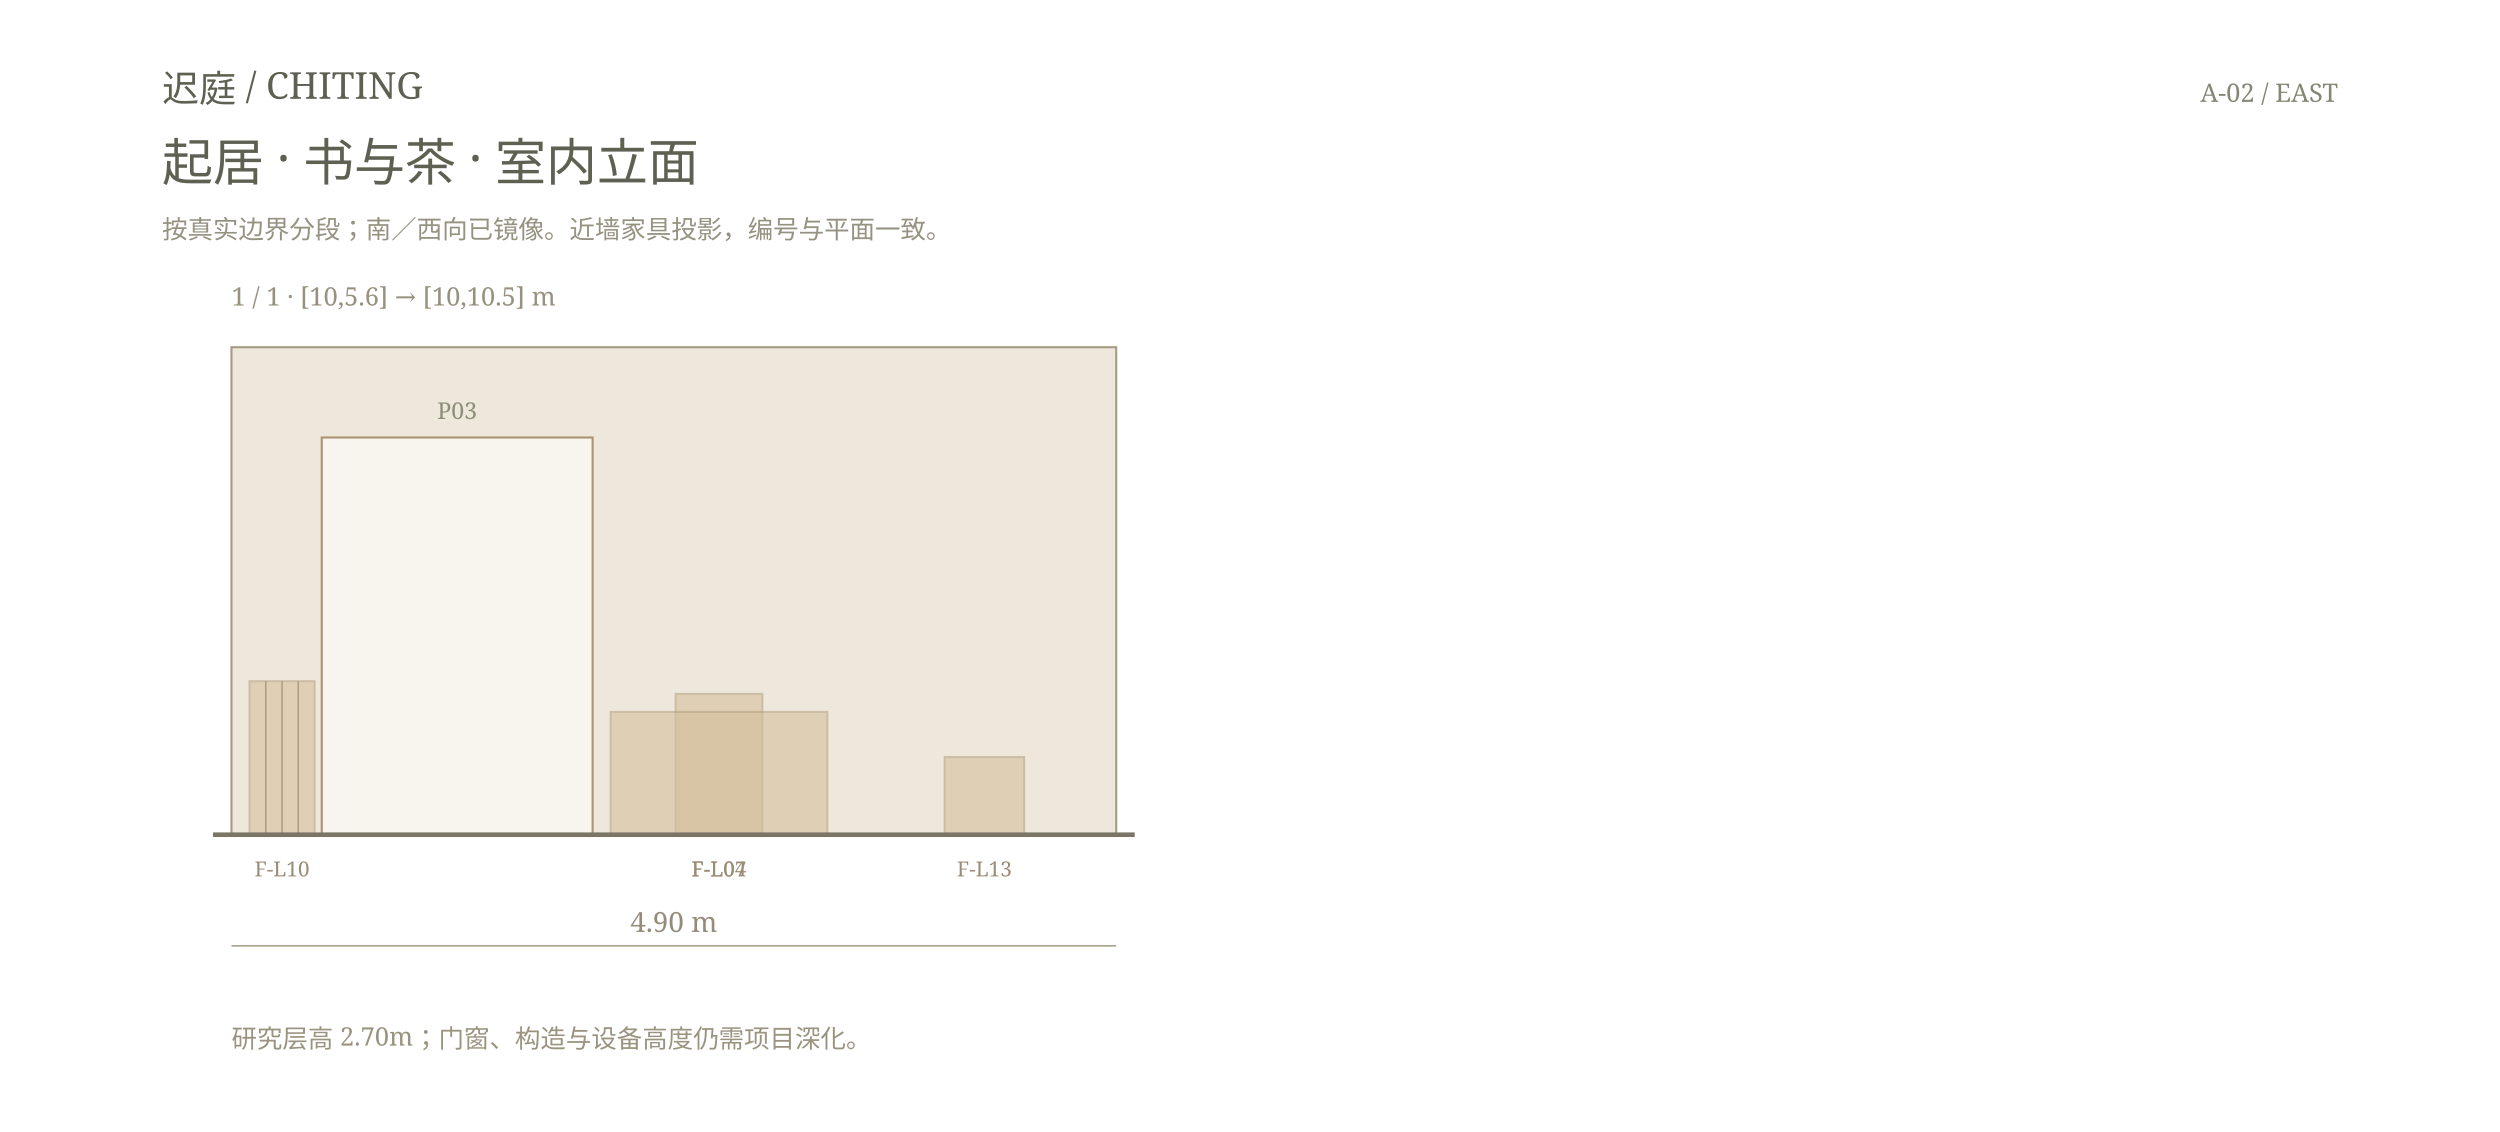
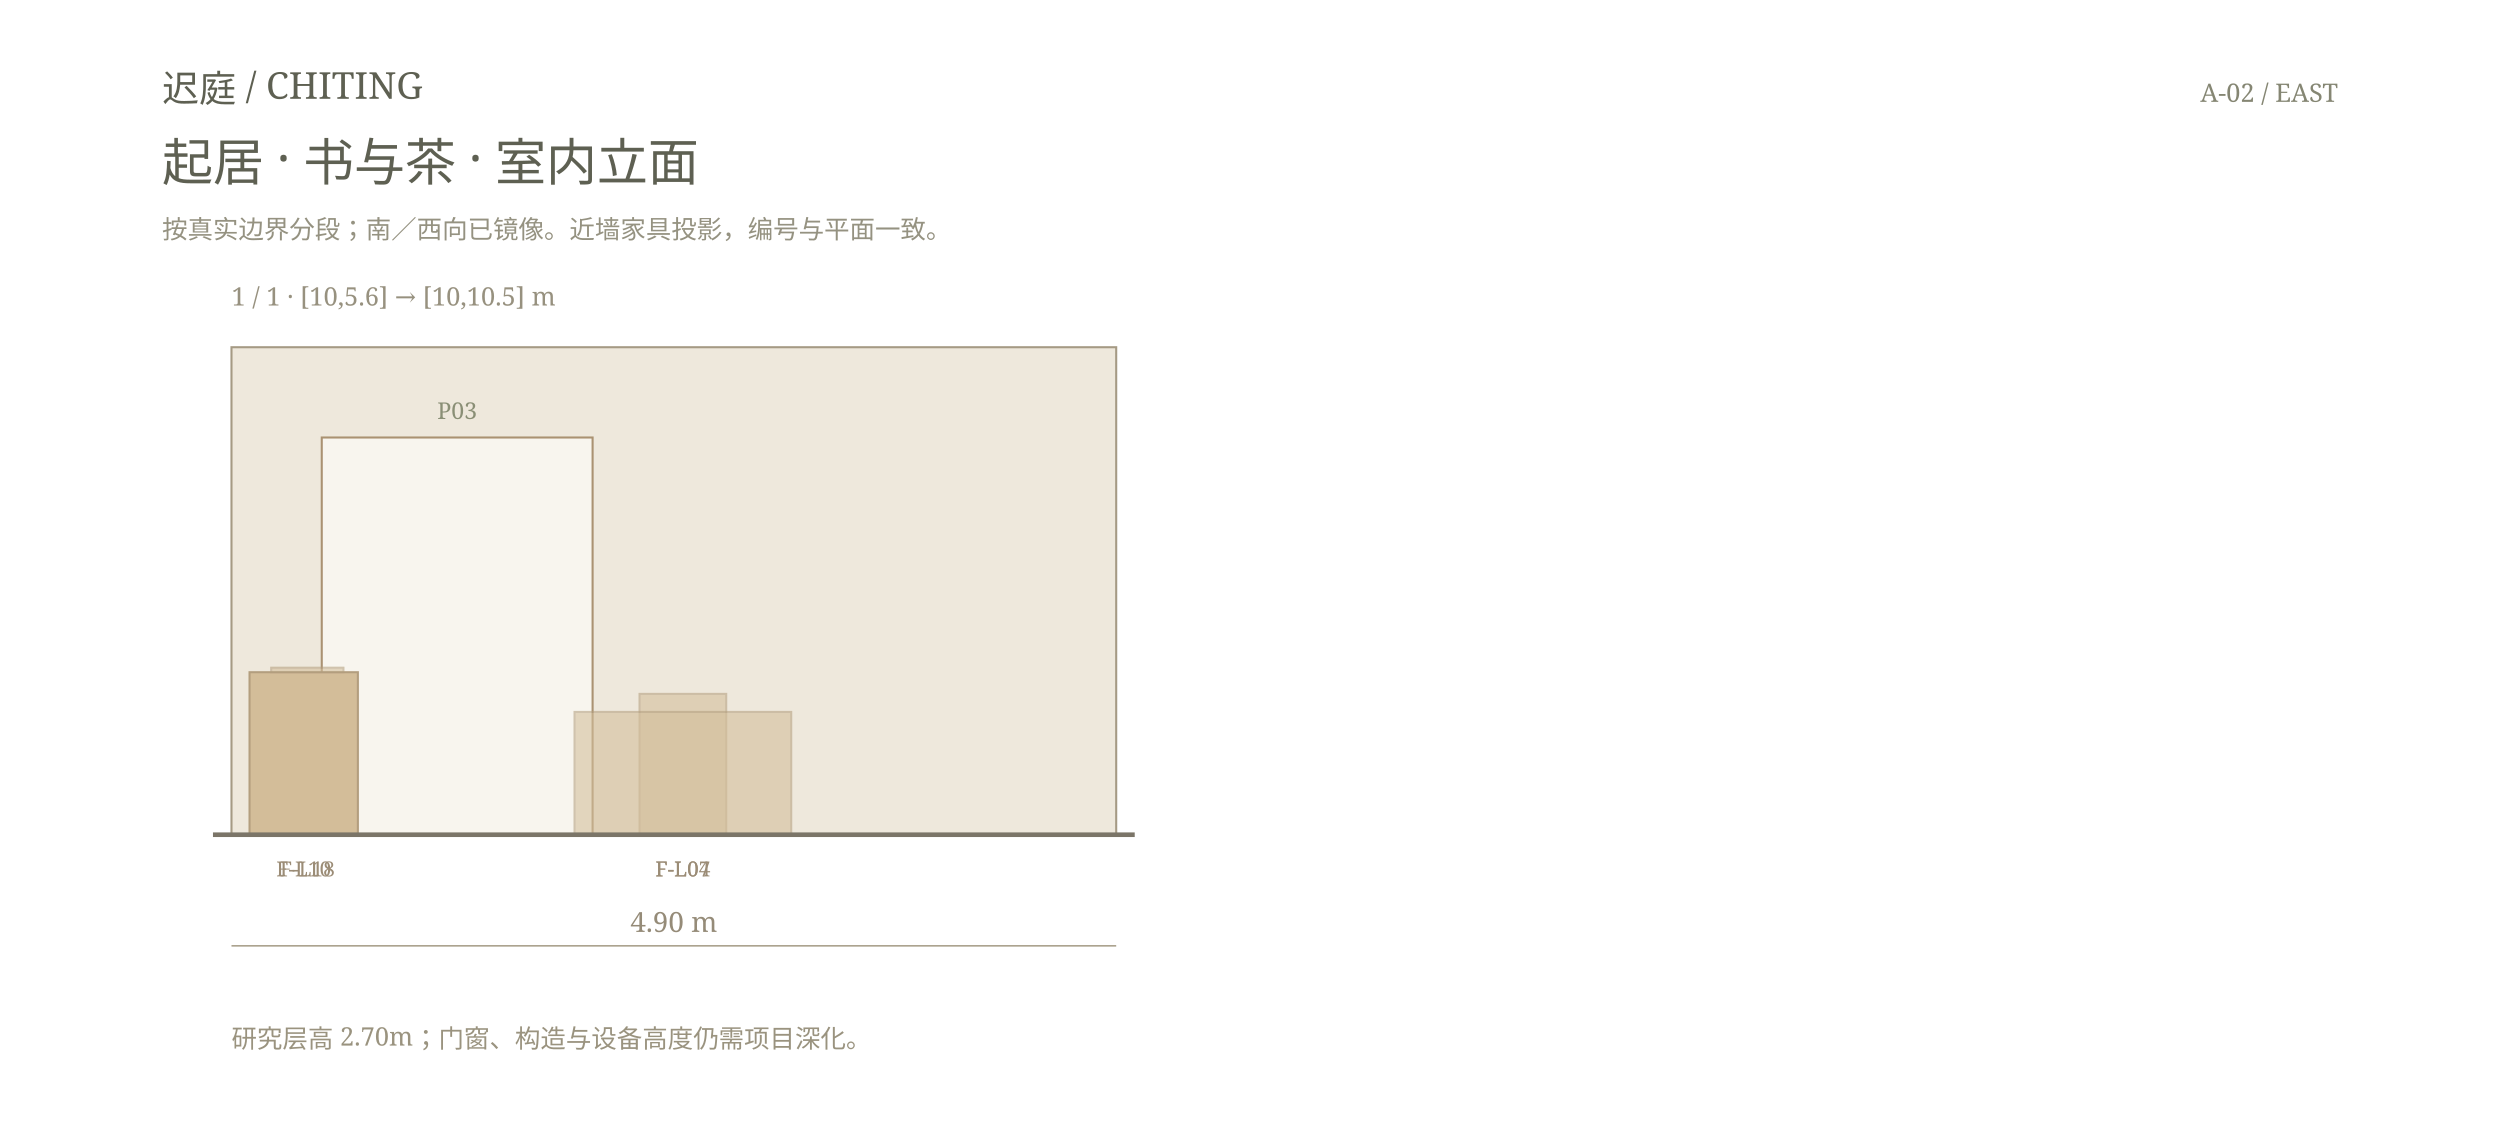
<svg xmlns="http://www.w3.org/2000/svg" viewBox="0 0 1080 488.6" role="img" aria-label="迟庭 · living east elevation" style="display:block;width:100%;height:auto;background:#f8f5ee;font-family:Georgia,'Songti SC','Noto Serif SC',serif">
  <defs>
    <marker id="route-arrow" viewBox="0 0 10 10" refX="8" refY="5" markerWidth="5" markerHeight="5" orient="auto-start-reverse">
      <path d="M0 1L9 5L0 9" fill="none" stroke="context-stroke" stroke-width="1.6" />
    </marker>
  </defs>
  <text x="70" y="44" font-size="16" fill="#5e6052">迟庭  /  CHITING</text>
  <text x="1010" y="44" font-size="11" fill="#858673" text-anchor="end">A-02 / EAST</text>
  <text x="70" y="78" font-size="22" fill="#5e6052">起居 · 书与茶 · 室内立面</text>
  <text x="70" y="103" font-size="11" fill="#959281">按真实边界分段；南／西向已镜像。近墙家具投影，编号与平面一致。</text>
  <text x="100" y="132" font-size="11" fill="#97917f">1 / 1  ·  [10,5.6] → [10,10.5] m</text>
  <rect x="100" y="150" width="382.2" height="210.6" fill="#eee8dc" stroke="#a59a84" stroke-width=".9" />
  <rect x="139" y="189" width="117" height="171.6" fill="#f8f5ee" stroke="#aa9272" stroke-width=".9" />
  <text x="197.5" y="181" font-size="10" fill="#8a8f76" text-anchor="middle">P03</text>
-   <rect x="291.88" y="299.76" width="37.44" height="60.84" fill="#d3bd99" stroke="#b39e7e" stroke-width=".9" opacity=".58" />
-   <text x="310.6" y="378.6" font-size="9" fill="#9b8c76" text-anchor="middle">F-L07</text>
-   <rect x="107.8" y="294.3" width="28.08" height="66.3" fill="#d3bd99" stroke="#b39e7e" stroke-width=".9" opacity=".58" />
-   <text x="121.84" y="378.6" font-size="9" fill="#9b8c76" text-anchor="middle">F-L10</text>
-   <line x1="114.82" y1="294.3" x2="114.82" y2="360.6" stroke="#ad9776" stroke-width="0.6" />
-   <line x1="121.84" y1="294.3" x2="121.84" y2="360.6" stroke="#ad9776" stroke-width="0.6" />
-   <line x1="128.86" y1="294.3" x2="128.86" y2="360.6" stroke="#ad9776" stroke-width="0.6" />
-   <rect x="408.1" y="327.06" width="34.32" height="33.54" fill="#d3bd99" stroke="#b39e7e" stroke-width=".9" opacity=".58" />
-   <text x="425.26" y="378.6" font-size="9" fill="#9b8c76" text-anchor="middle">F-L13</text>
-   <rect x="263.8" y="307.56" width="93.6" height="53.04" fill="#d3bd99" stroke="#b39e7e" stroke-width=".9" opacity=".58" />
-   <text x="310.6" y="378.6" font-size="9" fill="#9b8c76" text-anchor="middle">F-L04</text>
+   <rect x="107.8" y="290.4" width="46.8" height="70.2" fill="#d3bd99" stroke="#b39e7e" stroke-width=".9" />
+   <text x="131.2" y="378.6" font-size="9" fill="#9b8c76" text-anchor="middle">F-L10</text>
+   <rect x="276.28" y="299.76" width="37.44" height="60.84" fill="#d3bd99" stroke="#b39e7e" stroke-width=".9" opacity=".58" />
+   <text x="295" y="378.6" font-size="9" fill="#9b8c76" text-anchor="middle">F-L07</text>
+   <rect x="117.16" y="288.45" width="31.2" height="1.95" fill="#d3bd99" stroke="#b39e7e" stroke-width=".9" opacity=".58" />
+   <text x="132.76" y="378.6" font-size="9" fill="#9b8c76" text-anchor="middle">F-L18</text>
+   <rect x="248.2" y="307.56" width="93.6" height="53.04" fill="#d3bd99" stroke="#b39e7e" stroke-width=".9" opacity=".58" />
+   <text x="295" y="378.6" font-size="9" fill="#9b8c76" text-anchor="middle">F-L04</text>
  <line x1="92" y1="360.6" x2="490.2" y2="360.6" stroke="#7b7568" stroke-width="2" />
  <line x1="100" y1="408.6" x2="482.2" y2="408.6" stroke="#aaa18d" stroke-width="0.7" />
  <text x="291.1" y="402.6" font-size="12" fill="#958b78" text-anchor="middle">4.90 m</text>
  <text x="100" y="452.6" font-size="11" fill="#9a937f">研究层高 2.70m；门窗、构造与设备高度仍需项目深化。</text>
</svg>
